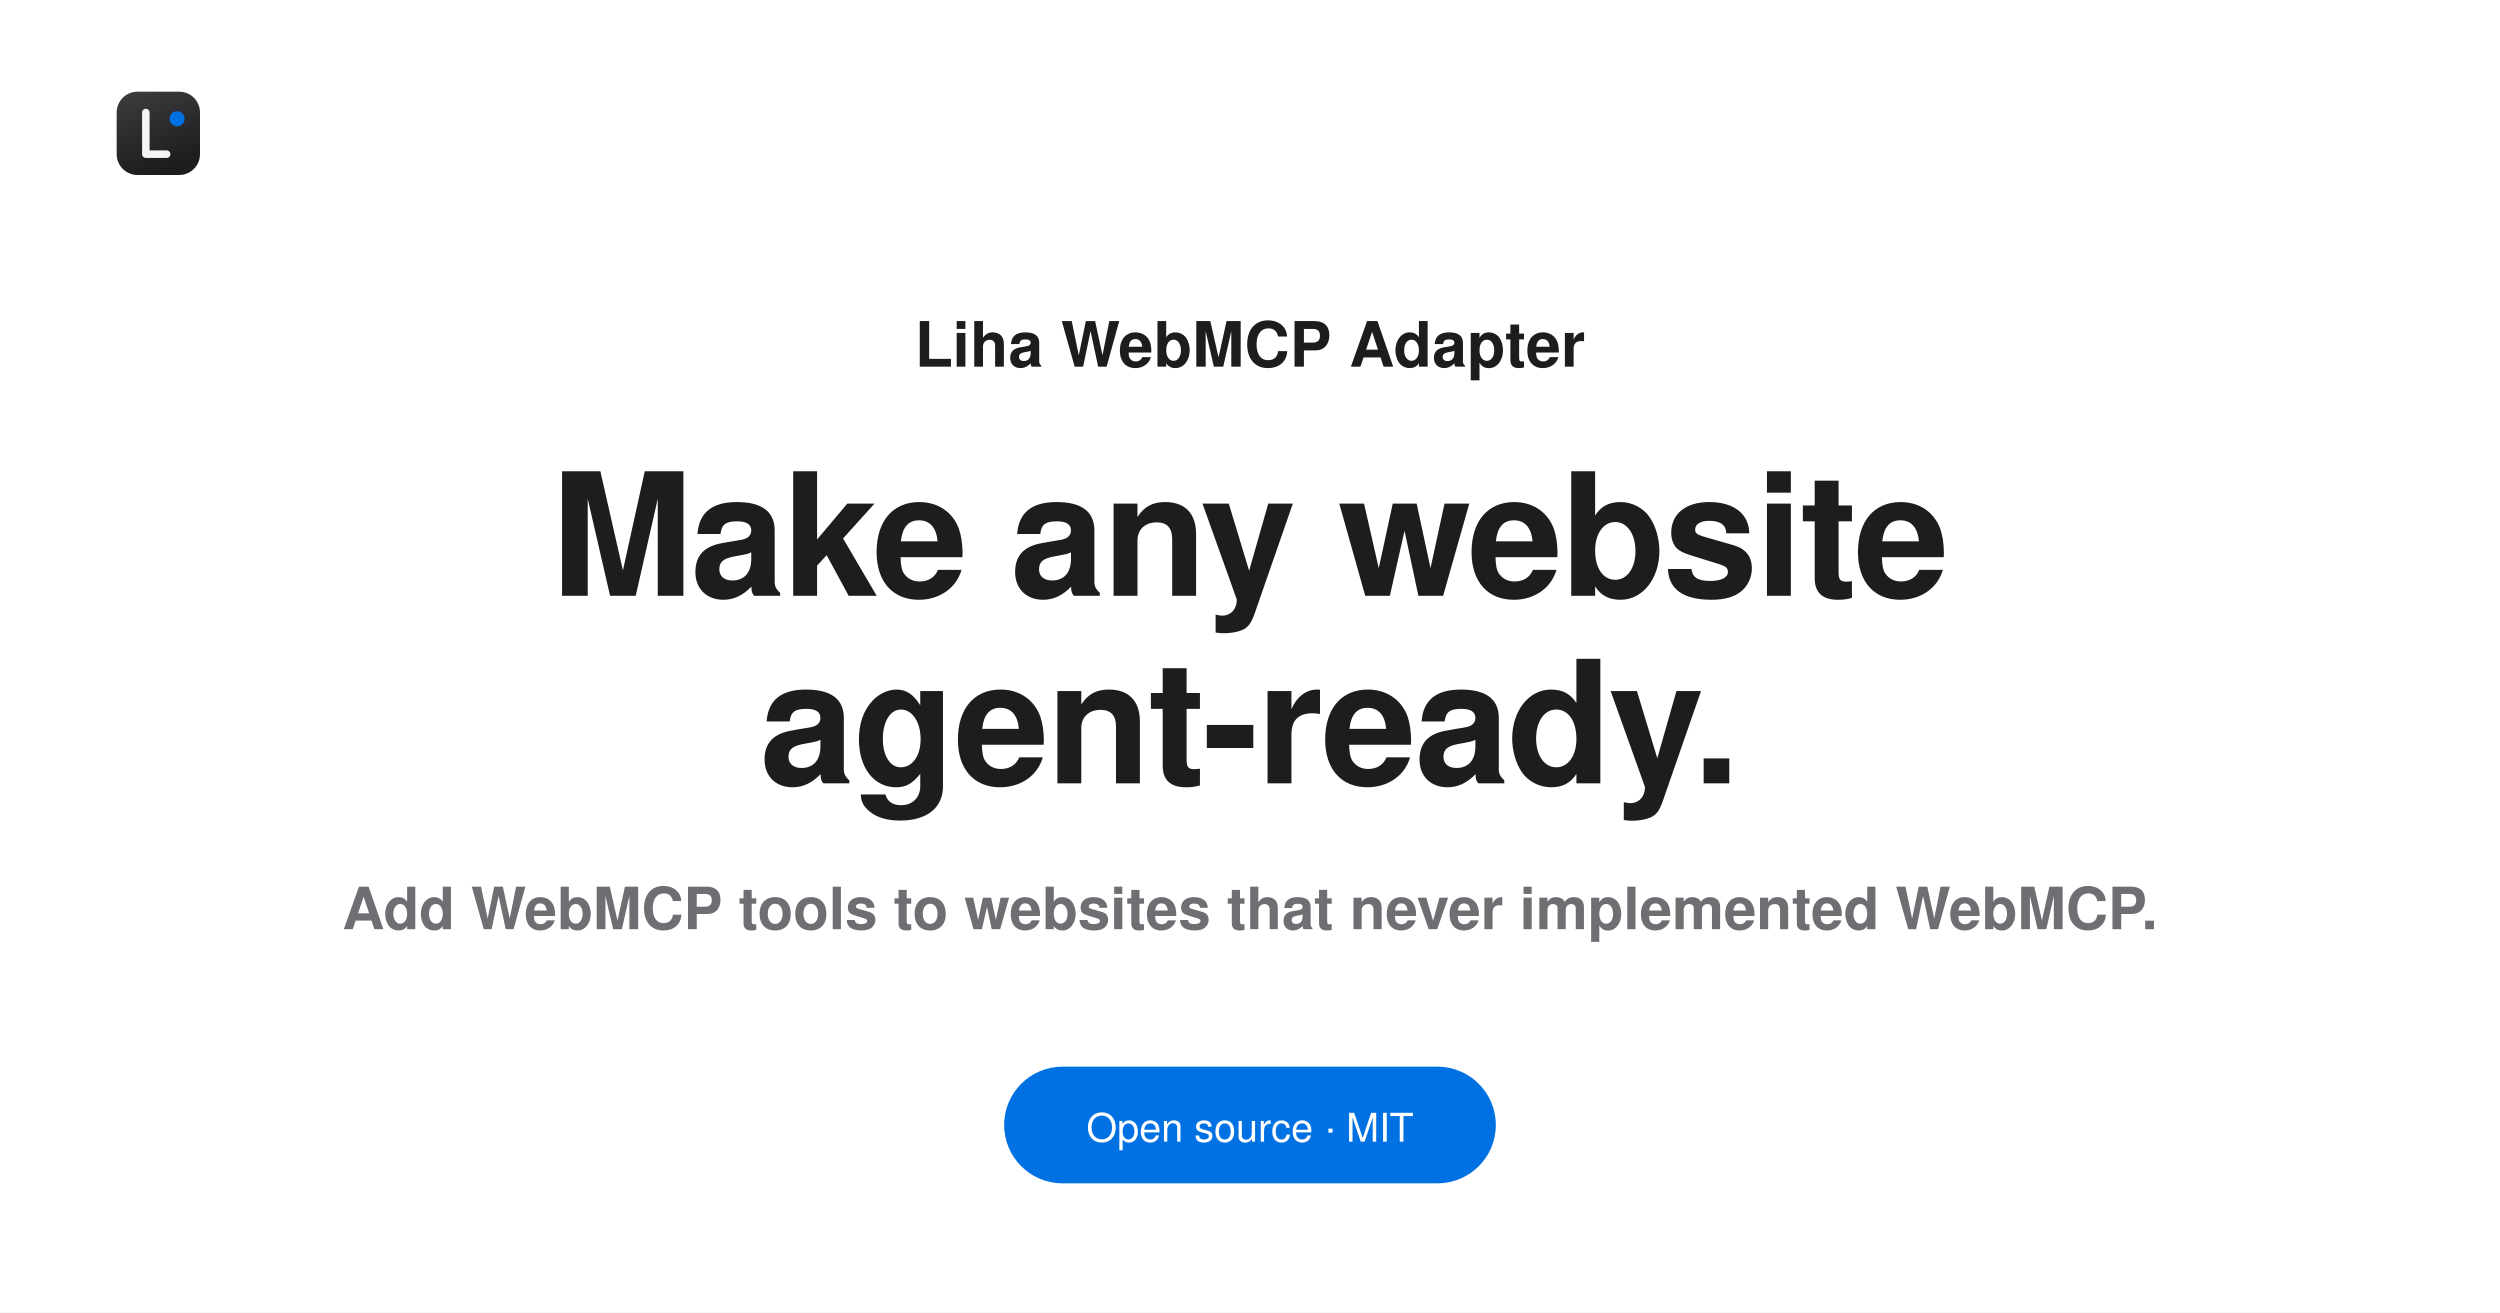
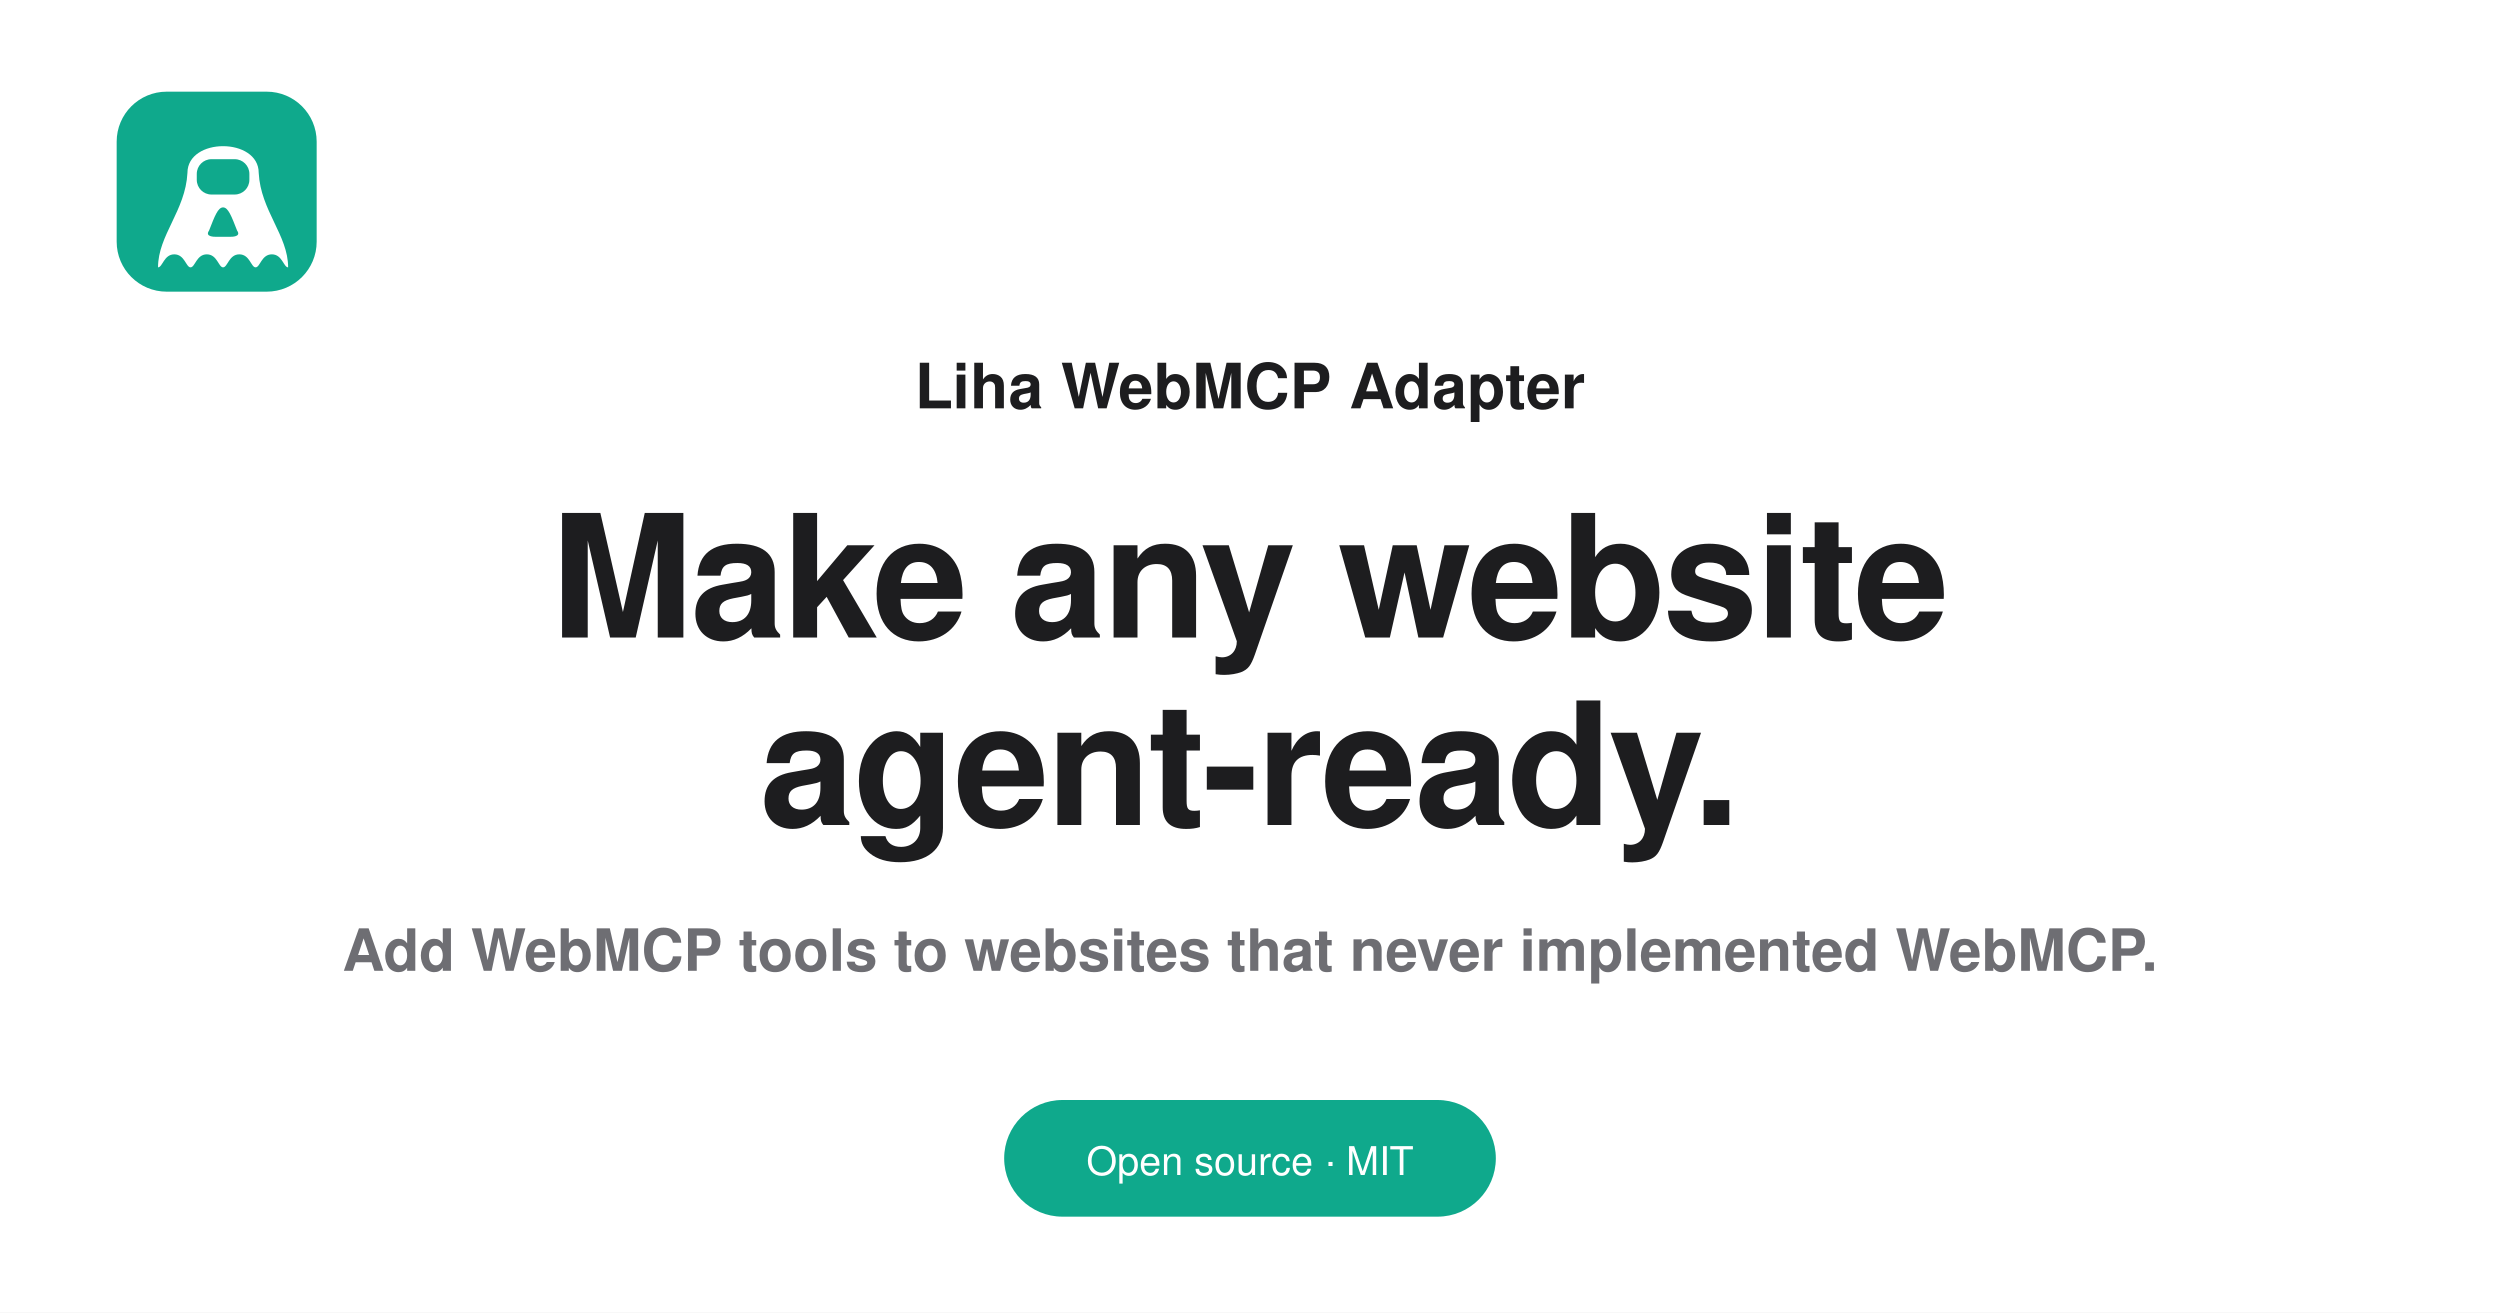
<svg xmlns="http://www.w3.org/2000/svg" width="1200" height="630" viewBox="0 0 1200 630" role="img" aria-label="Liha WebMCP Adapter — Make any website agent-ready">
-   <defs>
-     <linearGradient id="mark" x1="0" y1="0" x2="0.35" y2="1">
-       <stop offset="0%" stop-color="#3d3d40" />
-       <stop offset="100%" stop-color="#1d1d1f" />
-     </linearGradient>
-   </defs>
  <rect width="1200" height="630" fill="#ffffff" />
  <g font-family="-apple-system, BlinkMacSystemFont, SF Pro Text, Helvetica Neue, Helvetica, Arial, sans-serif" text-anchor="middle">
-     <text x="600" y="176" font-size="30" font-weight="600" fill="#1d1d1f" letter-spacing="0.1">Liha WebMCP Adapter</text>
-     <text x="600" y="286" font-size="82" font-weight="600" fill="#1d1d1f" letter-spacing="-1.2">Make any website</text>
-     <text x="600" y="376" font-size="82" font-weight="600" fill="#1d1d1f" letter-spacing="-1.2">agent-ready.</text>
-     <text x="600" y="446" font-size="28" font-weight="600" fill="#6e6e73">Add WebMCP tools to websites that never implemented WebMCP.</text>
-     <g transform="translate(600 512)">
-       <rect x="-118" y="0" width="236" height="56" rx="28" fill="#0071e3" />
+     <text x="600" y="196" font-size="30" font-weight="600" fill="#1d1d1f" letter-spacing="0.1">Liha WebMCP Adapter</text>
+     <text x="600" y="306" font-size="82" font-weight="600" fill="#1d1d1f" letter-spacing="-1.2">Make any website</text>
+     <text x="600" y="396" font-size="82" font-weight="600" fill="#1d1d1f" letter-spacing="-1.2">agent-ready.</text>
+     <text x="600" y="466" font-size="28" font-weight="600" fill="#6e6e73">Add WebMCP tools to websites that never implemented WebMCP.</text>
+     <g transform="translate(600 528)">
+       <rect x="-118" y="0" width="236" height="56" rx="28" fill="#0FA98C" />
      <text x="0" y="36" font-size="19" fill="#ffffff">Open source · MIT</text>
    </g>
  </g>
-   <g transform="translate(56 44)">
-     <rect width="40" height="40" rx="10" fill="url(#mark)" />
-     <path d="M14 10v20M14 30h10" stroke="#f5f5f7" stroke-width="3.6" stroke-linecap="round" stroke-linejoin="round" fill="none" />
-     <circle cx="29" cy="13" r="3.6" fill="#0071e3" />
+   <g transform="translate(56 44) scale(1.5)">
+     <rect width="64" height="64" rx="16" fill="#0FA98C" />
+     <g transform="translate(10.34 10.97) scale(0.0905)">
+       <path fill="#fff" fill-rule="evenodd" d="M136 166C136 40 388 40 388 166C394.9 299.6 492 386.4 492 500C475.9 500 471.3 454 434.5 454C397.7 454 393.1 500 377 500C360.9 500 356.3 454 319.5 454C282.7 454 278.1 500 262 500C245.9 500 241.3 454 204.5 454C167.7 454 163.1 500 147 500C130.9 500 126.3 454 89.5 454C52.7 454 48.1 500 32 500C32 386.4 129.1 299.6 136 166ZM221 117.5h82a52 52 0 0 1 52 52v21a52 52 0 0 1 -52 52h-82a52 52 0 0 1 -52 -52v-21a52 52 0 0 1 52 -52ZM262 288C280.2 288 291.7 319.2 311.6 370C327 392 294 392 286.3 392L237.7 392C230 392 197 392 212.4 370C232.3 319.2 243.8 288 262 288Z" />
+       <path fill="#0FA98C" d="M206 171a18 18 0 0 1 36 0v20a18 18 0 0 1 -36 0ZM282 171a18 18 0 0 1 36 0v20a18 18 0 0 1 -36 0Z" />
+     </g>
  </g>
</svg>
